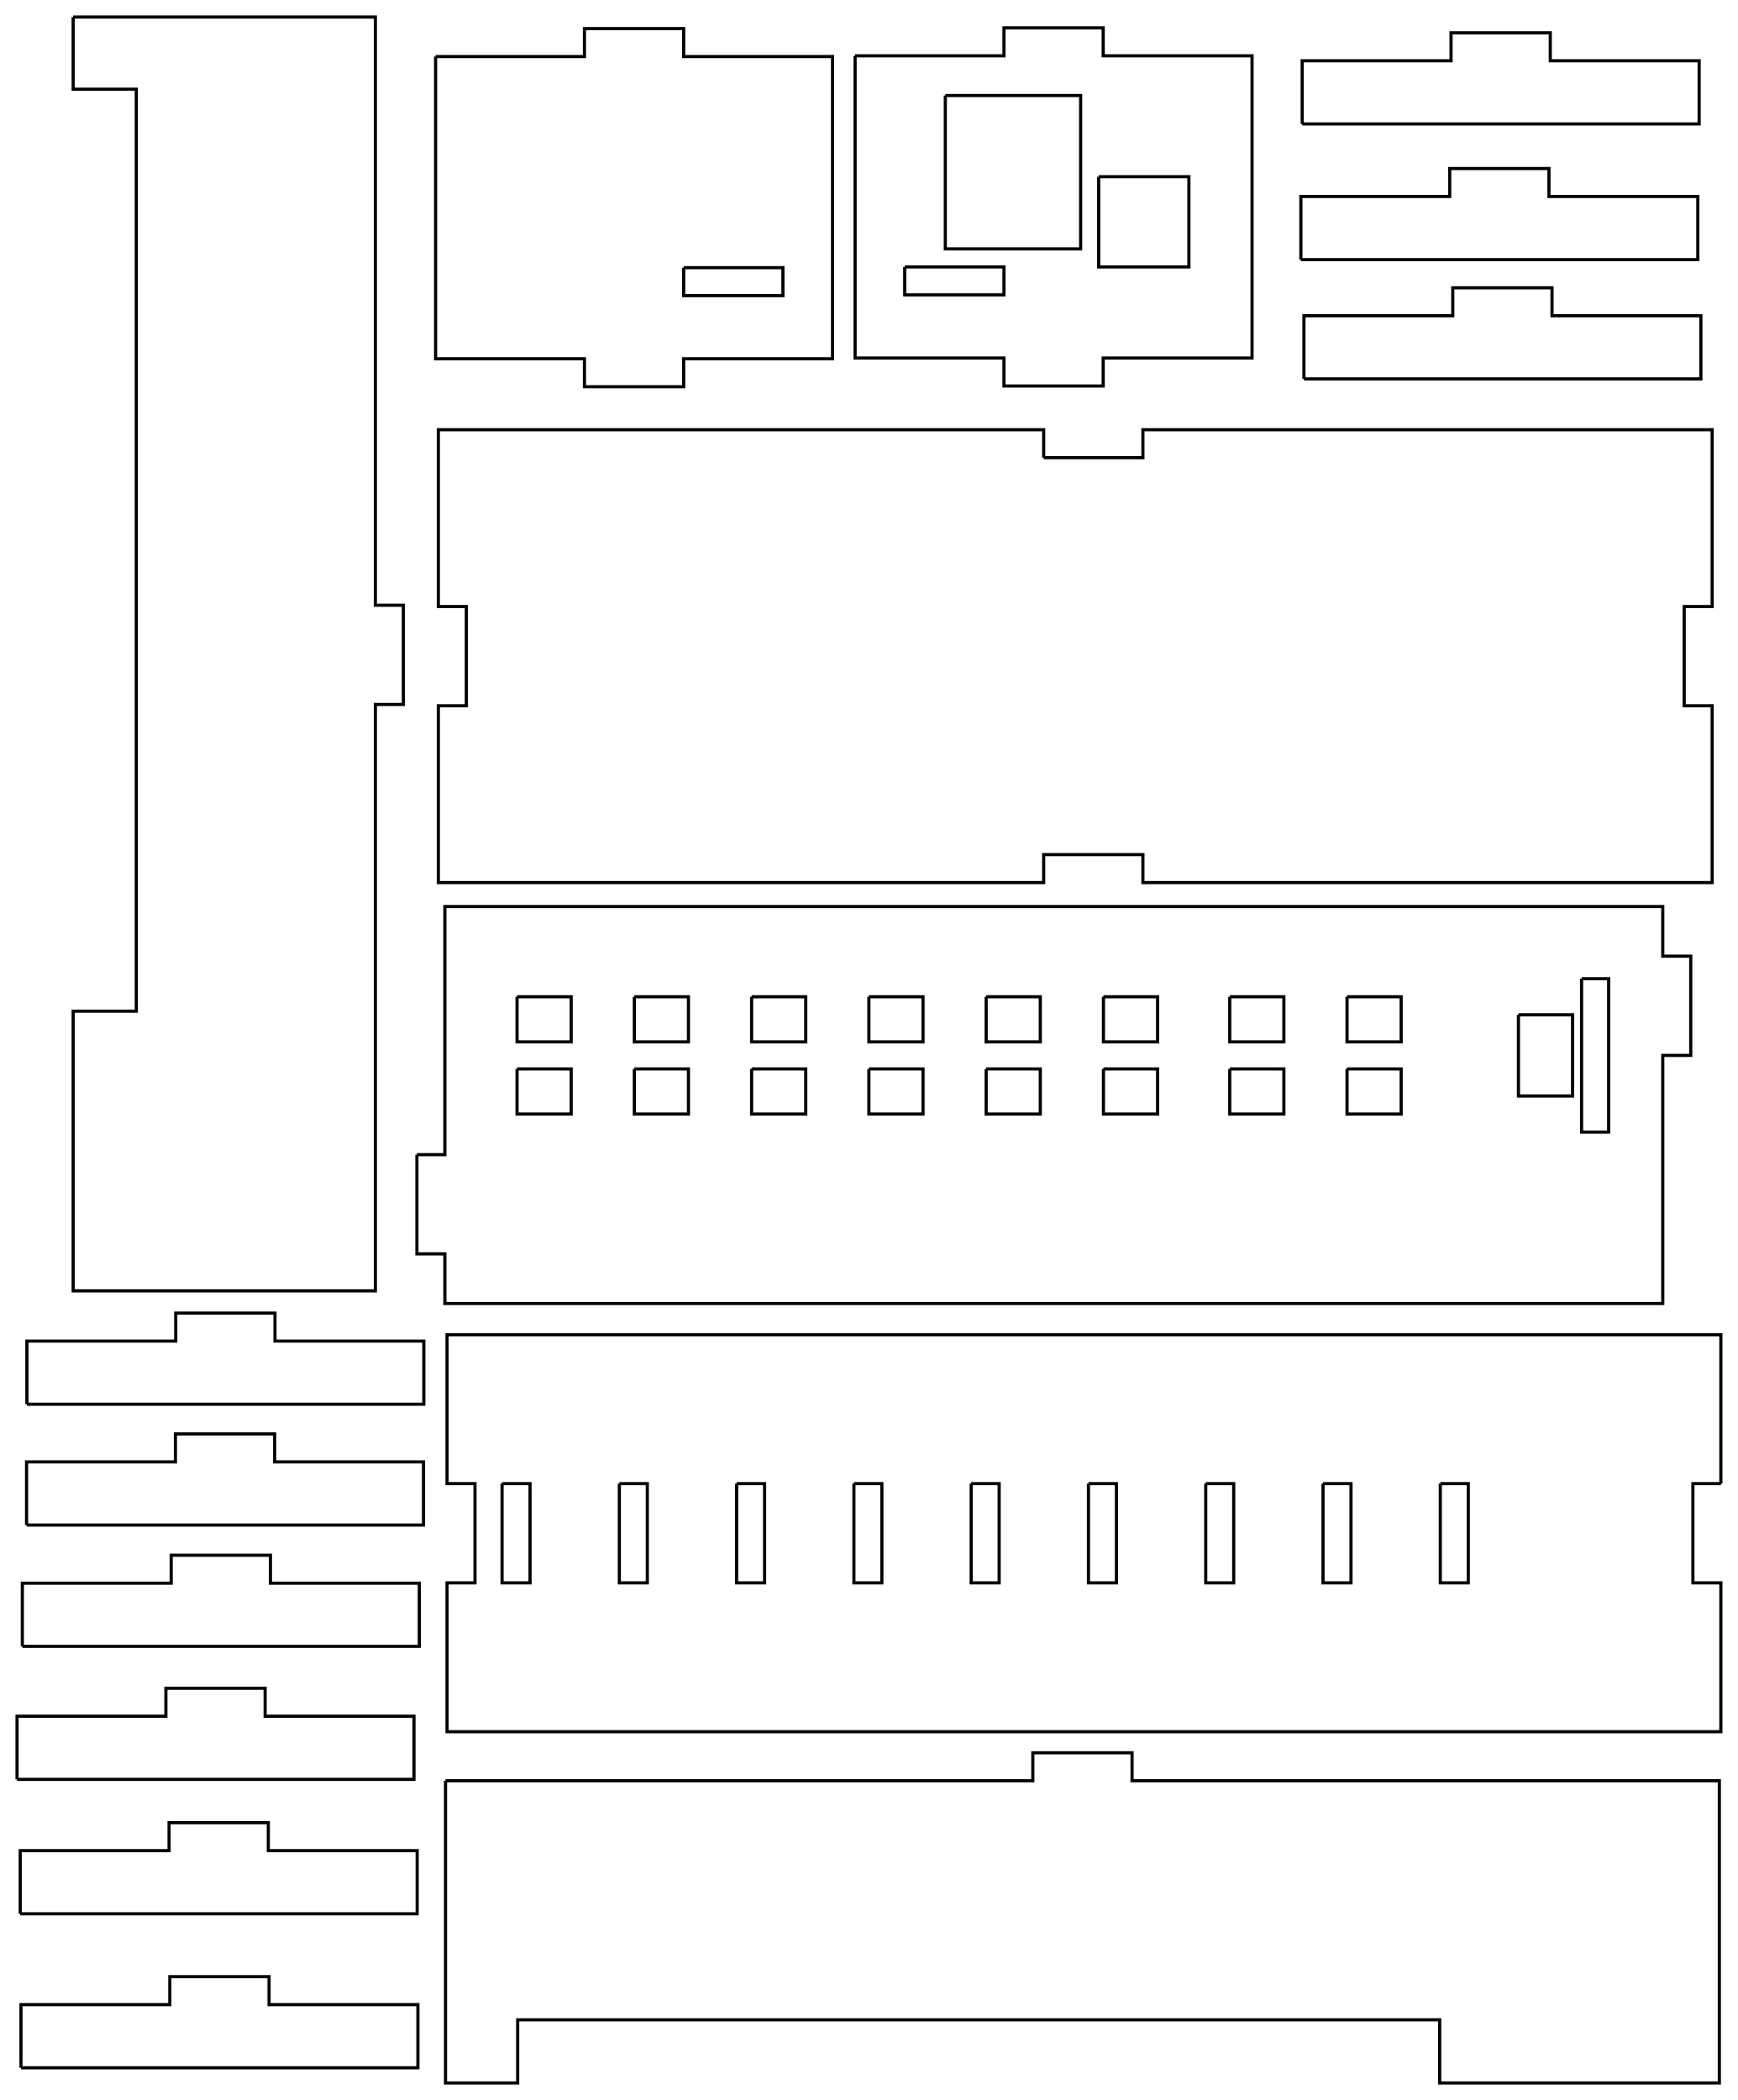
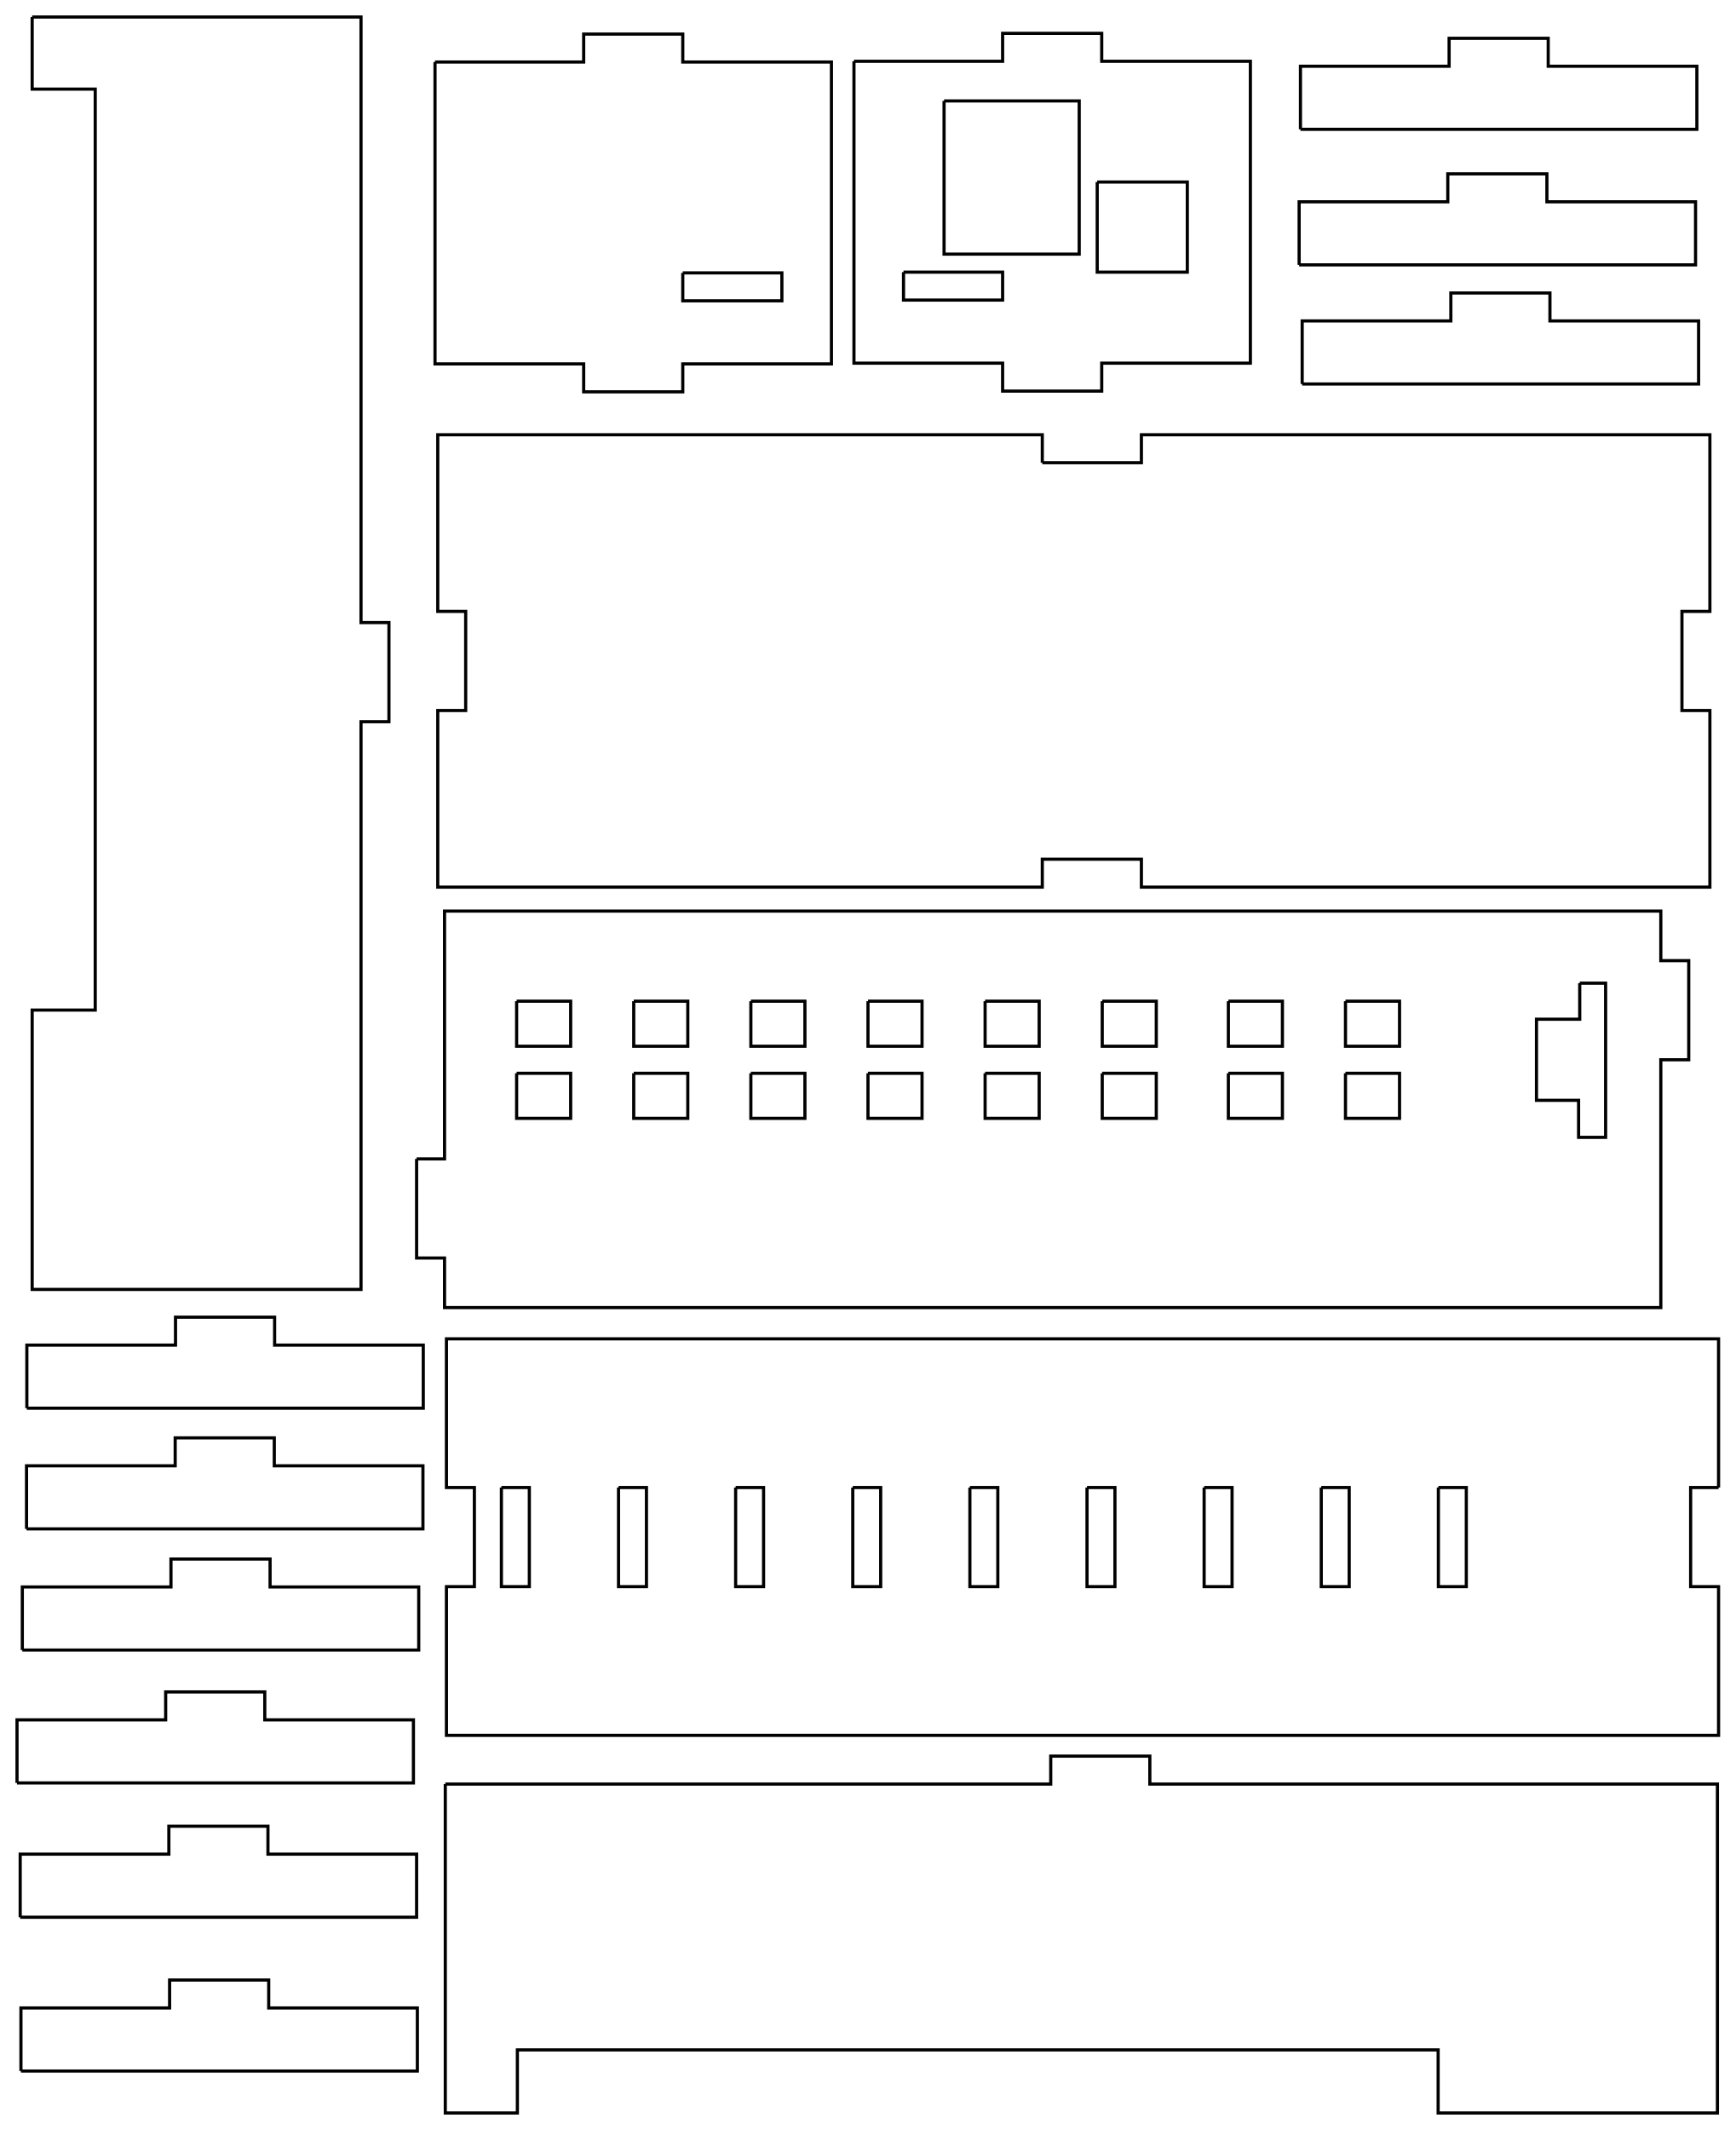
- <svg xmlns="http://www.w3.org/2000/svg" width="192.641mm" height="232.784mm" viewBox="0 0 192.641 232.784" version="1.1">
-   <g id="Sketch" transform="translate(202.8687,156.1111) scale(1,-1)">
-     <path id="Sketch_w0000" d="M -156.655 28.12 L -156.655 17.12 L -153.555 17.12 L -153.555 11.62 L -18.555 11.62 L -18.555 39.12 L -15.455 39.12 L -15.455 50.12 L -18.555 50.12 L -18.555 55.62 L -153.555 55.62 L -153.555 28.12 L -156.655 28.12 " stroke="#000000" stroke-width="0.35 px" style="stroke-width:0.35;stroke-miterlimit:4;stroke-dasharray:none;fill:none;fill-rule: evenodd " />
-     <path id="Sketch_w0001" d="M -145.555 45.62 L -139.555 45.62 L -139.555 40.62 L -145.555 40.62 L -145.555 45.62 " stroke="#000000" stroke-width="0.35 px" style="stroke-width:0.35;stroke-miterlimit:4;stroke-dasharray:none;fill:none;fill-rule: evenodd " />
-     <path id="Sketch_w0002" d="M -145.555 37.62 L -139.555 37.62 L -139.555 32.62 L -145.555 32.62 L -145.555 37.62 " stroke="#000000" stroke-width="0.35 px" style="stroke-width:0.35;stroke-miterlimit:4;stroke-dasharray:none;fill:none;fill-rule: evenodd " />
-     <path id="Sketch_w0003" d="M -132.555 45.62 L -126.555 45.62 L -126.555 40.62 L -132.555 40.62 L -132.555 45.62 " stroke="#000000" stroke-width="0.35 px" style="stroke-width:0.35;stroke-miterlimit:4;stroke-dasharray:none;fill:none;fill-rule: evenodd " />
-     <path id="Sketch_w0004" d="M -132.555 37.62 L -126.555 37.62 L -126.555 32.62 L -132.555 32.62 L -132.555 37.62 " stroke="#000000" stroke-width="0.35 px" style="stroke-width:0.35;stroke-miterlimit:4;stroke-dasharray:none;fill:none;fill-rule: evenodd " />
-     <path id="Sketch_w0005" d="M -119.555 45.62 L -113.555 45.62 L -113.555 40.62 L -119.555 40.62 L -119.555 45.62 " stroke="#000000" stroke-width="0.35 px" style="stroke-width:0.35;stroke-miterlimit:4;stroke-dasharray:none;fill:none;fill-rule: evenodd " />
-     <path id="Sketch_w0006" d="M -119.555 37.62 L -113.555 37.62 L -113.555 32.62 L -119.555 32.62 L -119.555 37.62 " stroke="#000000" stroke-width="0.35 px" style="stroke-width:0.35;stroke-miterlimit:4;stroke-dasharray:none;fill:none;fill-rule: evenodd " />
-     <path id="Sketch_w0007" d="M -106.555 45.62 L -100.555 45.62 L -100.555 40.62 L -106.555 40.62 L -106.555 45.62 " stroke="#000000" stroke-width="0.35 px" style="stroke-width:0.35;stroke-miterlimit:4;stroke-dasharray:none;fill:none;fill-rule: evenodd " />
-     <path id="Sketch_w0008" d="M -106.555 37.62 L -100.555 37.62 L -100.555 32.62 L -106.555 32.62 L -106.555 37.62 " stroke="#000000" stroke-width="0.35 px" style="stroke-width:0.35;stroke-miterlimit:4;stroke-dasharray:none;fill:none;fill-rule: evenodd " />
-     <path id="Sketch_w0009" d="M -93.555 45.62 L -87.555 45.62 L -87.555 40.62 L -93.555 40.62 L -93.555 45.62 " stroke="#000000" stroke-width="0.35 px" style="stroke-width:0.35;stroke-miterlimit:4;stroke-dasharray:none;fill:none;fill-rule: evenodd " />
-     <path id="Sketch_w0010" d="M -93.555 37.62 L -87.555 37.62 L -87.555 32.62 L -93.555 32.62 L -93.555 37.62 " stroke="#000000" stroke-width="0.35 px" style="stroke-width:0.35;stroke-miterlimit:4;stroke-dasharray:none;fill:none;fill-rule: evenodd " />
-     <path id="Sketch_w0011" d="M -80.555 45.62 L -74.555 45.62 L -74.555 40.62 L -80.555 40.62 L -80.555 45.62 " stroke="#000000" stroke-width="0.35 px" style="stroke-width:0.35;stroke-miterlimit:4;stroke-dasharray:none;fill:none;fill-rule: evenodd " />
-     <path id="Sketch_w0012" d="M -80.555 37.62 L -74.555 37.62 L -74.555 32.62 L -80.555 32.62 L -80.555 37.62 " stroke="#000000" stroke-width="0.35 px" style="stroke-width:0.35;stroke-miterlimit:4;stroke-dasharray:none;fill:none;fill-rule: evenodd " />
-     <path id="Sketch_w0013" d="M -66.555 45.62 L -60.555 45.62 L -60.555 40.62 L -66.555 40.62 L -66.555 45.62 " stroke="#000000" stroke-width="0.35 px" style="stroke-width:0.35;stroke-miterlimit:4;stroke-dasharray:none;fill:none;fill-rule: evenodd " />
-     <path id="Sketch_w0014" d="M -66.555 37.62 L -60.555 37.62 L -60.555 32.62 L -66.555 32.62 L -66.555 37.62 " stroke="#000000" stroke-width="0.35 px" style="stroke-width:0.35;stroke-miterlimit:4;stroke-dasharray:none;fill:none;fill-rule: evenodd " />
-     <path id="Sketch_w0015" d="M -53.555 45.62 L -47.555 45.62 L -47.555 40.62 L -53.555 40.62 L -53.555 45.62 " stroke="#000000" stroke-width="0.35 px" style="stroke-width:0.35;stroke-miterlimit:4;stroke-dasharray:none;fill:none;fill-rule: evenodd " />
-     <path id="Sketch_w0016" d="M -53.555 37.62 L -47.555 37.62 L -47.555 32.62 L -53.555 32.62 L -53.555 37.62 " stroke="#000000" stroke-width="0.35 px" style="stroke-width:0.35;stroke-miterlimit:4;stroke-dasharray:none;fill:none;fill-rule: evenodd " />
-     <path id="Sketch_w0017" d="M -27.555 47.62 L -24.555 47.62 L -24.555 30.62 L -27.555 30.62 L -27.555 47.62 " stroke="#000000" stroke-width="0.35 px" style="stroke-width:0.35;stroke-miterlimit:4;stroke-dasharray:none;fill:none;fill-rule: evenodd " />
-     <path id="Sketch_w0018" d="M -34.555 43.62 L -28.555 43.62 L -28.555 34.62 L -34.555 34.62 L -34.555 43.62 " stroke="#000000" stroke-width="0.35 px" style="stroke-width:0.35;stroke-miterlimit:4;stroke-dasharray:none;fill:none;fill-rule: evenodd " />
+ <svg xmlns="http://www.w3.org/2000/svg" width="192.641mm" height="236.368mm" viewBox="0 0 192.641 236.368" version="1.1">
+   <g id="Sketch002" transform="translate(202.8687,156.7232) scale(1,-1)">
+     <path id="Sketch002_w0000" d="M -108.083 149.923 L -108.083 116.423 L -91.583 116.423 L -91.583 113.323 L -80.583 113.323 L -80.583 116.423 L -64.083 116.423 L -64.083 149.923 L -80.583 149.923 L -80.583 153.023 L -91.583 153.023 L -91.583 149.923 L -108.083 149.923 " stroke="#000000" stroke-width="0.35 px" style="stroke-width:0.35;stroke-miterlimit:4;stroke-dasharray:none;fill:none;fill-rule: evenodd " />
+     <path id="Sketch002_w0001" d="M -81.083 136.523 L -71.083 136.523 L -71.083 126.523 L -81.083 126.523 L -81.083 136.523 " stroke="#000000" stroke-width="0.35 px" style="stroke-width:0.35;stroke-miterlimit:4;stroke-dasharray:none;fill:none;fill-rule: evenodd " />
+     <path id="Sketch002_w0002" d="M -102.583 126.523 L -91.583 126.523 L -91.583 123.423 L -102.583 123.423 L -102.583 126.523 " stroke="#000000" stroke-width="0.35 px" style="stroke-width:0.35;stroke-miterlimit:4;stroke-dasharray:none;fill:none;fill-rule: evenodd " />
+     <path id="Sketch002_w0003" d="M -98.083 145.523 L -83.083 145.523 L -83.083 128.523 L -98.083 128.523 L -98.083 145.523 " stroke="#000000" stroke-width="0.35 px" style="stroke-width:0.35;stroke-miterlimit:4;stroke-dasharray:none;fill:none;fill-rule: evenodd " />
  </g>
-   <g id="Sketch010" transform="translate(202.8687,156.1111) scale(1,-1)">
+   <g id="Sketch007" transform="translate(202.8687,156.7232) scale(1,-1)">
+     <path id="Sketch007_w0000" d="M -154.584 149.841 L -154.584 116.341 L -138.084 116.341 L -138.084 113.241 L -127.084 113.241 L -127.084 116.341 L -110.584 116.341 L -110.584 149.841 L -127.084 149.841 L -127.084 152.941 L -138.084 152.941 L -138.084 149.841 L -154.584 149.841 " stroke="#000000" stroke-width="0.35 px" style="stroke-width:0.35;stroke-miterlimit:4;stroke-dasharray:none;fill:none;fill-rule: evenodd " />
+     <path id="Sketch007_w0001" d="M -127.084 126.441 L -116.084 126.441 L -116.084 123.341 L -127.084 123.341 L -127.084 126.441 " stroke="#000000" stroke-width="0.35 px" style="stroke-width:0.35;stroke-miterlimit:4;stroke-dasharray:none;fill:none;fill-rule: evenodd " />
+   </g>
+   <g id="Sketch009" transform="translate(202.8687,156.7232) scale(1,-1)">
+     <path id="Sketch009_w0000" d="M -87.18 105.377 L -76.18 105.377 L -76.18 108.477 L -13.08 108.477 L -13.08 88.877 L -16.18 88.877 L -16.18 77.877 L -13.08 77.877 L -13.08 58.277 L -76.18 58.277 L -76.18 61.377 L -87.18 61.377 L -87.18 58.277 L -154.28 58.277 L -154.28 77.877 L -151.18 77.877 L -151.18 88.877 L -154.28 88.877 L -154.28 108.477 L -87.18 108.477 L -87.18 105.377 " stroke="#000000" stroke-width="0.35 px" style="stroke-width:0.35;stroke-miterlimit:4;stroke-dasharray:none;fill:none;fill-rule: evenodd " />
+   </g>
+   <g id="Sketch010" transform="translate(202.8687,156.7232) scale(1,-1)">
    <path id="Sketch010_w0000" d="M -12.116 -8.349 L -15.216 -8.349 L -15.216 -19.349 L -12.116 -19.349 L -12.116 -35.849 L -153.316 -35.849 L -153.316 -19.349 L -150.216 -19.349 L -150.216 -8.349 L -153.316 -8.349 L -153.316 8.151 L -12.116 8.151 L -12.116 -8.349 " stroke="#000000" stroke-width="0.35 px" style="stroke-width:0.35;stroke-miterlimit:4;stroke-dasharray:none;fill:none;fill-rule: evenodd " />
    <path id="Sketch010_w0001" d="M -134.216 -8.349 L -131.116 -8.349 L -131.116 -19.349 L -134.216 -19.349 L -134.216 -8.349 " stroke="#000000" stroke-width="0.35 px" style="stroke-width:0.35;stroke-miterlimit:4;stroke-dasharray:none;fill:none;fill-rule: evenodd " />
    <path id="Sketch010_w0002" d="M -121.216 -8.349 L -118.116 -8.349 L -118.116 -19.349 L -121.216 -19.349 L -121.216 -8.349 " stroke="#000000" stroke-width="0.35 px" style="stroke-width:0.35;stroke-miterlimit:4;stroke-dasharray:none;fill:none;fill-rule: evenodd " />
    <path id="Sketch010_w0003" d="M -108.216 -8.349 L -105.116 -8.349 L -105.116 -19.349 L -108.216 -19.349 L -108.216 -8.349 " stroke="#000000" stroke-width="0.35 px" style="stroke-width:0.35;stroke-miterlimit:4;stroke-dasharray:none;fill:none;fill-rule: evenodd " />
    <path id="Sketch010_w0004" d="M -82.216 -8.349 L -79.116 -8.349 L -79.116 -19.349 L -82.216 -19.349 L -82.216 -8.349 " stroke="#000000" stroke-width="0.35 px" style="stroke-width:0.35;stroke-miterlimit:4;stroke-dasharray:none;fill:none;fill-rule: evenodd " />
    <path id="Sketch010_w0005" d="M -95.216 -8.349 L -92.116 -8.349 L -92.116 -19.349 L -95.216 -19.349 L -95.216 -8.349 " stroke="#000000" stroke-width="0.35 px" style="stroke-width:0.35;stroke-miterlimit:4;stroke-dasharray:none;fill:none;fill-rule: evenodd " />
    <path id="Sketch010_w0006" d="M -69.216 -8.349 L -66.116 -8.349 L -66.116 -19.349 L -69.216 -19.349 L -69.216 -8.349 " stroke="#000000" stroke-width="0.35 px" style="stroke-width:0.35;stroke-miterlimit:4;stroke-dasharray:none;fill:none;fill-rule: evenodd " />
    <path id="Sketch010_w0007" d="M -56.216 -8.349 L -53.116 -8.349 L -53.116 -19.349 L -56.216 -19.349 L -56.216 -8.349 " stroke="#000000" stroke-width="0.35 px" style="stroke-width:0.35;stroke-miterlimit:4;stroke-dasharray:none;fill:none;fill-rule: evenodd " />
    <path id="Sketch010_w0008" d="M -43.216 -8.349 L -40.116 -8.349 L -40.116 -19.349 L -43.216 -19.349 L -43.216 -8.349 " stroke="#000000" stroke-width="0.35 px" style="stroke-width:0.35;stroke-miterlimit:4;stroke-dasharray:none;fill:none;fill-rule: evenodd " />
    <path id="Sketch010_w0009" d="M -147.216 -8.349 L -144.116 -8.349 L -144.116 -19.349 L -147.216 -19.349 L -147.216 -8.349 " stroke="#000000" stroke-width="0.35 px" style="stroke-width:0.35;stroke-miterlimit:4;stroke-dasharray:none;fill:none;fill-rule: evenodd " />
  </g>
-   <g id="Sketch011" transform="translate(202.8687,156.1111) scale(1,-1)">
-     <path id="Sketch011_w0000" d="M -153.484 -41.284 L -153.484 -74.784 L -145.484 -74.784 L -145.484 -67.784 L -43.284 -67.784 L -43.284 -74.784 L -12.284 -74.784 L -12.284 -41.284 L -77.384 -41.284 L -77.384 -38.184 L -88.384 -38.184 L -88.384 -41.284 L -153.484 -41.284 " stroke="#000000" stroke-width="0.35 px" style="stroke-width:0.35;stroke-miterlimit:4;stroke-dasharray:none;fill:none;fill-rule: evenodd " />
+   <g id="Sketch011" transform="translate(202.8687,156.7232) scale(1,-1)">
+     <path id="Sketch011_w0000" d="M -153.443 -41.256 L -153.443 -77.756 L -145.443 -77.756 L -145.443 -70.756 L -43.243 -70.756 L -43.243 -77.756 L -12.243 -77.756 L -12.243 -41.256 L -75.243 -41.256 L -75.243 -38.156 L -86.243 -38.156 L -86.243 -41.256 L -153.443 -41.256 " stroke="#000000" stroke-width="0.35 px" style="stroke-width:0.35;stroke-miterlimit:4;stroke-dasharray:none;fill:none;fill-rule: evenodd " />
  </g>
-   <g id="Sketch002" transform="translate(202.8687,156.1111) scale(1,-1)">
-     <path id="Sketch002_w0000" d="M -108.083 149.923 L -108.083 116.423 L -91.583 116.423 L -91.583 113.323 L -80.583 113.323 L -80.583 116.423 L -64.083 116.423 L -64.083 149.923 L -80.583 149.923 L -80.583 153.023 L -91.583 153.023 L -91.583 149.923 L -108.083 149.923 " stroke="#000000" stroke-width="0.35 px" style="stroke-width:0.35;stroke-miterlimit:4;stroke-dasharray:none;fill:none;fill-rule: evenodd " />
-     <path id="Sketch002_w0001" d="M -81.083 136.523 L -71.083 136.523 L -71.083 126.523 L -81.083 126.523 L -81.083 136.523 " stroke="#000000" stroke-width="0.35 px" style="stroke-width:0.35;stroke-miterlimit:4;stroke-dasharray:none;fill:none;fill-rule: evenodd " />
-     <path id="Sketch002_w0002" d="M -102.583 126.523 L -91.583 126.523 L -91.583 123.423 L -102.583 123.423 L -102.583 126.523 " stroke="#000000" stroke-width="0.35 px" style="stroke-width:0.35;stroke-miterlimit:4;stroke-dasharray:none;fill:none;fill-rule: evenodd " />
-     <path id="Sketch002_w0003" d="M -98.083 145.523 L -83.083 145.523 L -83.083 128.523 L -98.083 128.523 L -98.083 145.523 " stroke="#000000" stroke-width="0.35 px" style="stroke-width:0.35;stroke-miterlimit:4;stroke-dasharray:none;fill:none;fill-rule: evenodd " />
+   <g id="Sketch013" transform="translate(202.8687,156.7232) scale(1,-1)">
+     <path id="Sketch013_w0000" d="M -200.392 -26.385 L -200.392 -19.385 L -183.892 -19.385 L -183.892 -16.285 L -172.892 -16.285 L -172.892 -19.385 L -156.392 -19.385 L -156.392 -26.385 L -200.392 -26.385 " stroke="#000000" stroke-width="0.35 px" style="stroke-width:0.35;stroke-miterlimit:4;stroke-dasharray:none;fill:none;fill-rule: evenodd " />
  </g>
-   <g id="Sketch007" transform="translate(202.8687,156.1111) scale(1,-1)">
-     <path id="Sketch007_w0000" d="M -154.584 149.841 L -154.584 116.341 L -138.084 116.341 L -138.084 113.241 L -127.084 113.241 L -127.084 116.341 L -110.584 116.341 L -110.584 149.841 L -127.084 149.841 L -127.084 152.941 L -138.084 152.941 L -138.084 149.841 L -154.584 149.841 " stroke="#000000" stroke-width="0.35 px" style="stroke-width:0.35;stroke-miterlimit:4;stroke-dasharray:none;fill:none;fill-rule: evenodd " />
-     <path id="Sketch007_w0001" d="M -127.084 126.441 L -116.084 126.441 L -116.084 123.341 L -127.084 123.341 L -127.084 126.441 " stroke="#000000" stroke-width="0.35 px" style="stroke-width:0.35;stroke-miterlimit:4;stroke-dasharray:none;fill:none;fill-rule: evenodd " />
+   <g id="Sketch021" transform="translate(202.8687,156.7232) scale(1,-1)">
+     <path id="Sketch021_w0000" d="M -199.298 154.835 L -162.798 154.835 L -162.798 87.635 L -159.698 87.635 L -159.698 76.635 L -162.798 76.635 L -162.798 13.635 L -199.298 13.635 L -199.298 44.635 L -192.298 44.635 L -192.298 146.835 L -199.298 146.835 L -199.298 154.835 " stroke="#000000" stroke-width="0.35 px" style="stroke-width:0.35;stroke-miterlimit:4;stroke-dasharray:none;fill:none;fill-rule: evenodd " />
  </g>
-   <g id="Sketch009" transform="translate(202.8687,156.1111) scale(1,-1)">
-     <path id="Sketch009_w0000" d="M -87.18 105.377 L -76.18 105.377 L -76.18 108.477 L -13.08 108.477 L -13.08 88.877 L -16.18 88.877 L -16.18 77.877 L -13.08 77.877 L -13.08 58.277 L -76.18 58.277 L -76.18 61.377 L -87.18 61.377 L -87.18 58.277 L -154.28 58.277 L -154.28 77.877 L -151.18 77.877 L -151.18 88.877 L -154.28 88.877 L -154.28 108.477 L -87.18 108.477 L -87.18 105.377 " stroke="#000000" stroke-width="0.35 px" style="stroke-width:0.35;stroke-miterlimit:4;stroke-dasharray:none;fill:none;fill-rule: evenodd " />
+   <g id="Sketch022" transform="translate(202.8687,156.7232) scale(1,-1)">
+     <path id="Sketch022_w0000" d="M -200.627 -56.033 L -200.627 -49.033 L -184.127 -49.033 L -184.127 -45.933 L -173.127 -45.933 L -173.127 -49.033 L -156.627 -49.033 L -156.627 -56.033 L -200.627 -56.033 " stroke="#000000" stroke-width="0.35 px" style="stroke-width:0.35;stroke-miterlimit:4;stroke-dasharray:none;fill:none;fill-rule: evenodd " />
  </g>
-   <g id="Sketch025" transform="translate(202.8687,156.1111) scale(1,-1)">
+   <g id="Sketch023" transform="translate(202.8687,156.7232) scale(1,-1)">
+     <path id="Sketch023_w0000" d="M -58.671 127.33 L -58.671 134.33 L -42.171 134.33 L -42.171 137.43 L -31.171 137.43 L -31.171 134.33 L -14.671 134.33 L -14.671 127.33 L -58.671 127.33 " stroke="#000000" stroke-width="0.35 px" style="stroke-width:0.35;stroke-miterlimit:4;stroke-dasharray:none;fill:none;fill-rule: evenodd " />
+   </g>
+   <g id="Sketch024" transform="translate(202.8687,156.7232) scale(1,-1)">
+     <path id="Sketch024_w0000" d="M -200.98 -41.131 L -200.98 -34.131 L -184.48 -34.131 L -184.48 -31.031 L -173.48 -31.031 L -173.48 -34.131 L -156.98 -34.131 L -156.98 -41.131 L -200.98 -41.131 " stroke="#000000" stroke-width="0.35 px" style="stroke-width:0.35;stroke-miterlimit:4;stroke-dasharray:none;fill:none;fill-rule: evenodd " />
+   </g>
+   <g id="Sketch025" transform="translate(202.8687,156.7232) scale(1,-1)">
    <path id="Sketch025_w0000" d="M -199.924 -12.939 L -199.924 -5.939 L -183.424 -5.939 L -183.424 -2.839 L -172.424 -2.839 L -172.424 -5.939 L -155.924 -5.939 L -155.924 -12.939 L -199.924 -12.939 " stroke="#000000" stroke-width="0.35 px" style="stroke-width:0.35;stroke-miterlimit:4;stroke-dasharray:none;fill:none;fill-rule: evenodd " />
  </g>
-   <g id="Sketch027" transform="translate(202.8687,156.1111) scale(1,-1)">
+   <g id="Sketch026" transform="translate(202.8687,156.7232) scale(1,-1)">
+     <path id="Sketch026_w0000" d="M -58.333 114.11 L -58.333 121.11 L -41.833 121.11 L -41.833 124.21 L -30.833 124.21 L -30.833 121.11 L -14.333 121.11 L -14.333 114.11 L -58.333 114.11 " stroke="#000000" stroke-width="0.35 px" style="stroke-width:0.35;stroke-miterlimit:4;stroke-dasharray:none;fill:none;fill-rule: evenodd " />
+   </g>
+   <g id="Sketch027" transform="translate(202.8687,156.7232) scale(1,-1)">
    <path id="Sketch027_w0000" d="M -58.525 142.373 L -58.525 149.373 L -42.025 149.373 L -42.025 152.473 L -31.025 152.473 L -31.025 149.373 L -14.525 149.373 L -14.525 142.373 L -58.525 142.373 " stroke="#000000" stroke-width="0.35 px" style="stroke-width:0.35;stroke-miterlimit:4;stroke-dasharray:none;fill:none;fill-rule: evenodd " />
  </g>
-   <g id="Sketch021" transform="translate(202.8687,156.1111) scale(1,-1)">
-     <path id="Sketch021_w0000" d="M -194.76 154.222 L -161.26 154.222 L -161.26 89.022 L -158.16 89.022 L -158.16 78.022 L -161.26 78.022 L -161.26 13.022 L -194.76 13.022 L -194.76 44.022 L -187.76 44.022 L -187.76 146.222 L -194.76 146.222 L -194.76 154.222 " stroke="#000000" stroke-width="0.35 px" style="stroke-width:0.35;stroke-miterlimit:4;stroke-dasharray:none;fill:none;fill-rule: evenodd " />
-   </g>
-   <g id="Sketch022" transform="translate(202.8687,156.1111) scale(1,-1)">
-     <path id="Sketch022_w0000" d="M -200.627 -56.033 L -200.627 -49.033 L -184.127 -49.033 L -184.127 -45.933 L -173.127 -45.933 L -173.127 -49.033 L -156.627 -49.033 L -156.627 -56.033 L -200.627 -56.033 " stroke="#000000" stroke-width="0.35 px" style="stroke-width:0.35;stroke-miterlimit:4;stroke-dasharray:none;fill:none;fill-rule: evenodd " />
-   </g>
-   <g id="Sketch023" transform="translate(202.8687,156.1111) scale(1,-1)">
-     <path id="Sketch023_w0000" d="M -58.671 127.33 L -58.671 134.33 L -42.171 134.33 L -42.171 137.43 L -31.171 137.43 L -31.171 134.33 L -14.671 134.33 L -14.671 127.33 L -58.671 127.33 " stroke="#000000" stroke-width="0.35 px" style="stroke-width:0.35;stroke-miterlimit:4;stroke-dasharray:none;fill:none;fill-rule: evenodd " />
-   </g>
-   <g id="Sketch013" transform="translate(202.8687,156.1111) scale(1,-1)">
-     <path id="Sketch013_w0000" d="M -200.392 -26.385 L -200.392 -19.385 L -183.892 -19.385 L -183.892 -16.285 L -172.892 -16.285 L -172.892 -19.385 L -156.392 -19.385 L -156.392 -26.385 L -200.392 -26.385 " stroke="#000000" stroke-width="0.35 px" style="stroke-width:0.35;stroke-miterlimit:4;stroke-dasharray:none;fill:none;fill-rule: evenodd " />
-   </g>
-   <g id="Sketch024" transform="translate(202.8687,156.1111) scale(1,-1)">
-     <path id="Sketch024_w0000" d="M -200.98 -41.131 L -200.98 -34.131 L -184.48 -34.131 L -184.48 -31.031 L -173.48 -31.031 L -173.48 -34.131 L -156.98 -34.131 L -156.98 -41.131 L -200.98 -41.131 " stroke="#000000" stroke-width="0.35 px" style="stroke-width:0.35;stroke-miterlimit:4;stroke-dasharray:none;fill:none;fill-rule: evenodd " />
-   </g>
-   <g id="Sketch026" transform="translate(202.8687,156.1111) scale(1,-1)">
-     <path id="Sketch026_w0000" d="M -58.333 114.11 L -58.333 121.11 L -41.833 121.11 L -41.833 124.21 L -30.833 124.21 L -30.833 121.11 L -14.333 121.11 L -14.333 114.11 L -58.333 114.11 " stroke="#000000" stroke-width="0.35 px" style="stroke-width:0.35;stroke-miterlimit:4;stroke-dasharray:none;fill:none;fill-rule: evenodd " />
-   </g>
-   <g id="Sketch028" transform="translate(202.8687,156.1111) scale(1,-1)">
+   <g id="Sketch028" transform="translate(202.8687,156.7232) scale(1,-1)">
    <path id="Sketch028_w0000" d="M -199.888 0.454 L -199.888 7.454 L -183.388 7.454 L -183.388 10.554 L -172.388 10.554 L -172.388 7.454 L -155.888 7.454 L -155.888 0.454 L -199.888 0.454 " stroke="#000000" stroke-width="0.35 px" style="stroke-width:0.35;stroke-miterlimit:4;stroke-dasharray:none;fill:none;fill-rule: evenodd " />
  </g>
-   <g id="Sketch029" transform="translate(202.8687,156.1111) scale(1,-1)">
+   <g id="Sketch029" transform="translate(202.8687,156.7232) scale(1,-1)">
    <path id="Sketch029_w0000" d="M -200.544 -73.102 L -200.544 -66.102 L -184.044 -66.102 L -184.044 -63.002 L -173.044 -63.002 L -173.044 -66.102 L -156.544 -66.102 L -156.544 -73.102 L -200.544 -73.102 " stroke="#000000" stroke-width="0.35 px" style="stroke-width:0.35;stroke-miterlimit:4;stroke-dasharray:none;fill:none;fill-rule: evenodd " />
  </g>
+   <g id="Sketch" transform="translate(202.8687,156.7232) scale(1,-1)">
+     <path id="Sketch_w0000" d="M -156.627 28.12 L -156.627 17.12 L -153.527 17.12 L -153.527 11.62 L -18.527 11.62 L -18.527 39.12 L -15.427 39.12 L -15.427 50.12 L -18.527 50.12 L -18.527 55.62 L -153.527 55.62 L -153.527 28.12 L -156.627 28.12 " stroke="#000000" stroke-width="0.35 px" style="stroke-width:0.35;stroke-miterlimit:4;stroke-dasharray:none;fill:none;fill-rule: evenodd " />
+     <path id="Sketch_w0001" d="M -145.527 45.62 L -139.527 45.62 L -139.527 40.62 L -145.527 40.62 L -145.527 45.62 " stroke="#000000" stroke-width="0.35 px" style="stroke-width:0.35;stroke-miterlimit:4;stroke-dasharray:none;fill:none;fill-rule: evenodd " />
+     <path id="Sketch_w0002" d="M -145.527 37.62 L -139.527 37.62 L -139.527 32.62 L -145.527 32.62 L -145.527 37.62 " stroke="#000000" stroke-width="0.35 px" style="stroke-width:0.35;stroke-miterlimit:4;stroke-dasharray:none;fill:none;fill-rule: evenodd " />
+     <path id="Sketch_w0003" d="M -132.527 45.62 L -126.527 45.62 L -126.527 40.62 L -132.527 40.62 L -132.527 45.62 " stroke="#000000" stroke-width="0.35 px" style="stroke-width:0.35;stroke-miterlimit:4;stroke-dasharray:none;fill:none;fill-rule: evenodd " />
+     <path id="Sketch_w0004" d="M -132.527 37.62 L -126.527 37.62 L -126.527 32.62 L -132.527 32.62 L -132.527 37.62 " stroke="#000000" stroke-width="0.35 px" style="stroke-width:0.35;stroke-miterlimit:4;stroke-dasharray:none;fill:none;fill-rule: evenodd " />
+     <path id="Sketch_w0005" d="M -119.527 45.62 L -113.527 45.62 L -113.527 40.62 L -119.527 40.62 L -119.527 45.62 " stroke="#000000" stroke-width="0.35 px" style="stroke-width:0.35;stroke-miterlimit:4;stroke-dasharray:none;fill:none;fill-rule: evenodd " />
+     <path id="Sketch_w0006" d="M -119.527 37.62 L -113.527 37.62 L -113.527 32.62 L -119.527 32.62 L -119.527 37.62 " stroke="#000000" stroke-width="0.35 px" style="stroke-width:0.35;stroke-miterlimit:4;stroke-dasharray:none;fill:none;fill-rule: evenodd " />
+     <path id="Sketch_w0007" d="M -106.527 45.62 L -100.527 45.62 L -100.527 40.62 L -106.527 40.62 L -106.527 45.62 " stroke="#000000" stroke-width="0.35 px" style="stroke-width:0.35;stroke-miterlimit:4;stroke-dasharray:none;fill:none;fill-rule: evenodd " />
+     <path id="Sketch_w0008" d="M -106.527 37.62 L -100.527 37.62 L -100.527 32.62 L -106.527 32.62 L -106.527 37.62 " stroke="#000000" stroke-width="0.35 px" style="stroke-width:0.35;stroke-miterlimit:4;stroke-dasharray:none;fill:none;fill-rule: evenodd " />
+     <path id="Sketch_w0009" d="M -93.527 45.62 L -87.527 45.62 L -87.527 40.62 L -93.527 40.62 L -93.527 45.62 " stroke="#000000" stroke-width="0.35 px" style="stroke-width:0.35;stroke-miterlimit:4;stroke-dasharray:none;fill:none;fill-rule: evenodd " />
+     <path id="Sketch_w0010" d="M -93.527 37.62 L -87.527 37.62 L -87.527 32.62 L -93.527 32.62 L -93.527 37.62 " stroke="#000000" stroke-width="0.35 px" style="stroke-width:0.35;stroke-miterlimit:4;stroke-dasharray:none;fill:none;fill-rule: evenodd " />
+     <path id="Sketch_w0011" d="M -80.527 45.62 L -74.527 45.62 L -74.527 40.62 L -80.527 40.62 L -80.527 45.62 " stroke="#000000" stroke-width="0.35 px" style="stroke-width:0.35;stroke-miterlimit:4;stroke-dasharray:none;fill:none;fill-rule: evenodd " />
+     <path id="Sketch_w0012" d="M -80.527 37.62 L -74.527 37.62 L -74.527 32.62 L -80.527 32.62 L -80.527 37.62 " stroke="#000000" stroke-width="0.35 px" style="stroke-width:0.35;stroke-miterlimit:4;stroke-dasharray:none;fill:none;fill-rule: evenodd " />
+     <path id="Sketch_w0013" d="M -66.527 45.62 L -60.527 45.62 L -60.527 40.62 L -66.527 40.62 L -66.527 45.62 " stroke="#000000" stroke-width="0.35 px" style="stroke-width:0.35;stroke-miterlimit:4;stroke-dasharray:none;fill:none;fill-rule: evenodd " />
+     <path id="Sketch_w0014" d="M -66.527 37.62 L -60.527 37.62 L -60.527 32.62 L -66.527 32.62 L -66.527 37.62 " stroke="#000000" stroke-width="0.35 px" style="stroke-width:0.35;stroke-miterlimit:4;stroke-dasharray:none;fill:none;fill-rule: evenodd " />
+     <path id="Sketch_w0015" d="M -53.527 45.62 L -47.527 45.62 L -47.527 40.62 L -53.527 40.62 L -53.527 45.62 " stroke="#000000" stroke-width="0.35 px" style="stroke-width:0.35;stroke-miterlimit:4;stroke-dasharray:none;fill:none;fill-rule: evenodd " />
+     <path id="Sketch_w0016" d="M -53.527 37.62 L -47.527 37.62 L -47.527 32.62 L -53.527 32.62 L -53.527 37.62 " stroke="#000000" stroke-width="0.35 px" style="stroke-width:0.35;stroke-miterlimit:4;stroke-dasharray:none;fill:none;fill-rule: evenodd " />
+     <path id="Sketch_w0017" d="M -27.527 47.62 L -24.653 47.62 L -24.653 30.511 L -27.653 30.511 L -27.653 34.62 L -32.327 34.62 L -32.327 43.62 L -27.527 43.62 L -27.527 47.62 " stroke="#000000" stroke-width="0.35 px" style="stroke-width:0.35;stroke-miterlimit:4;stroke-dasharray:none;fill:none;fill-rule: evenodd " />
+   </g>
</svg>
